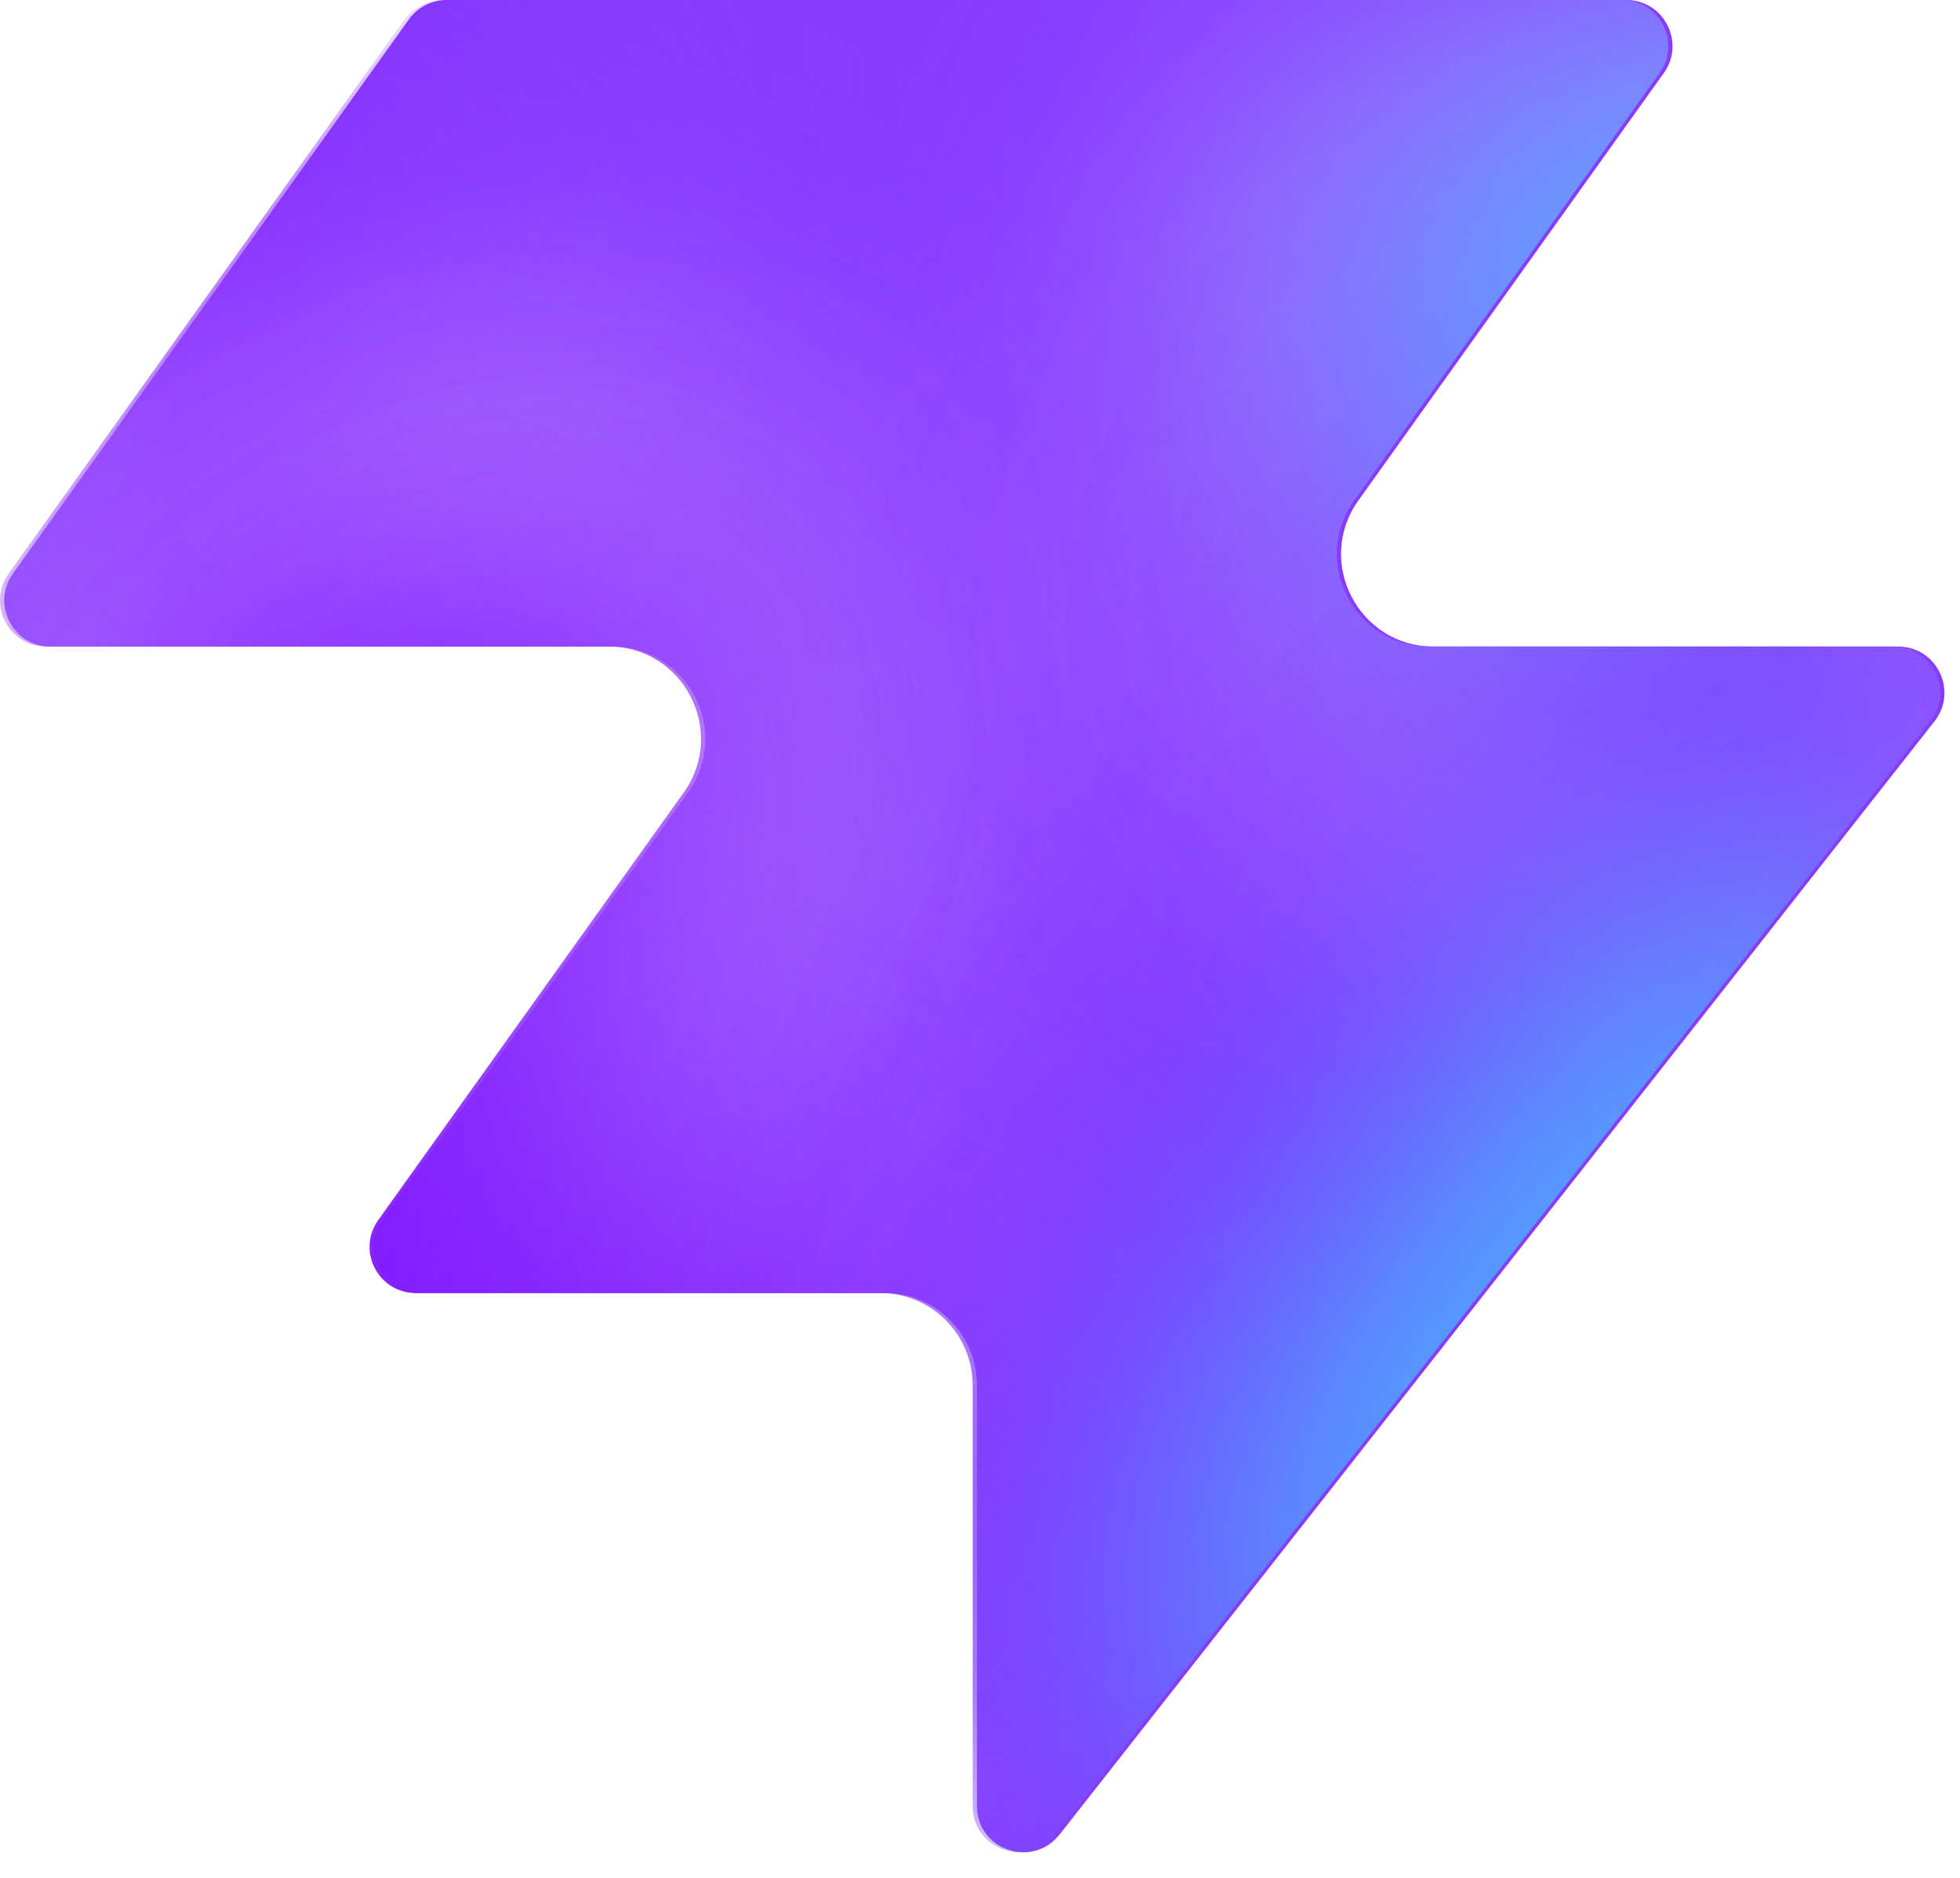
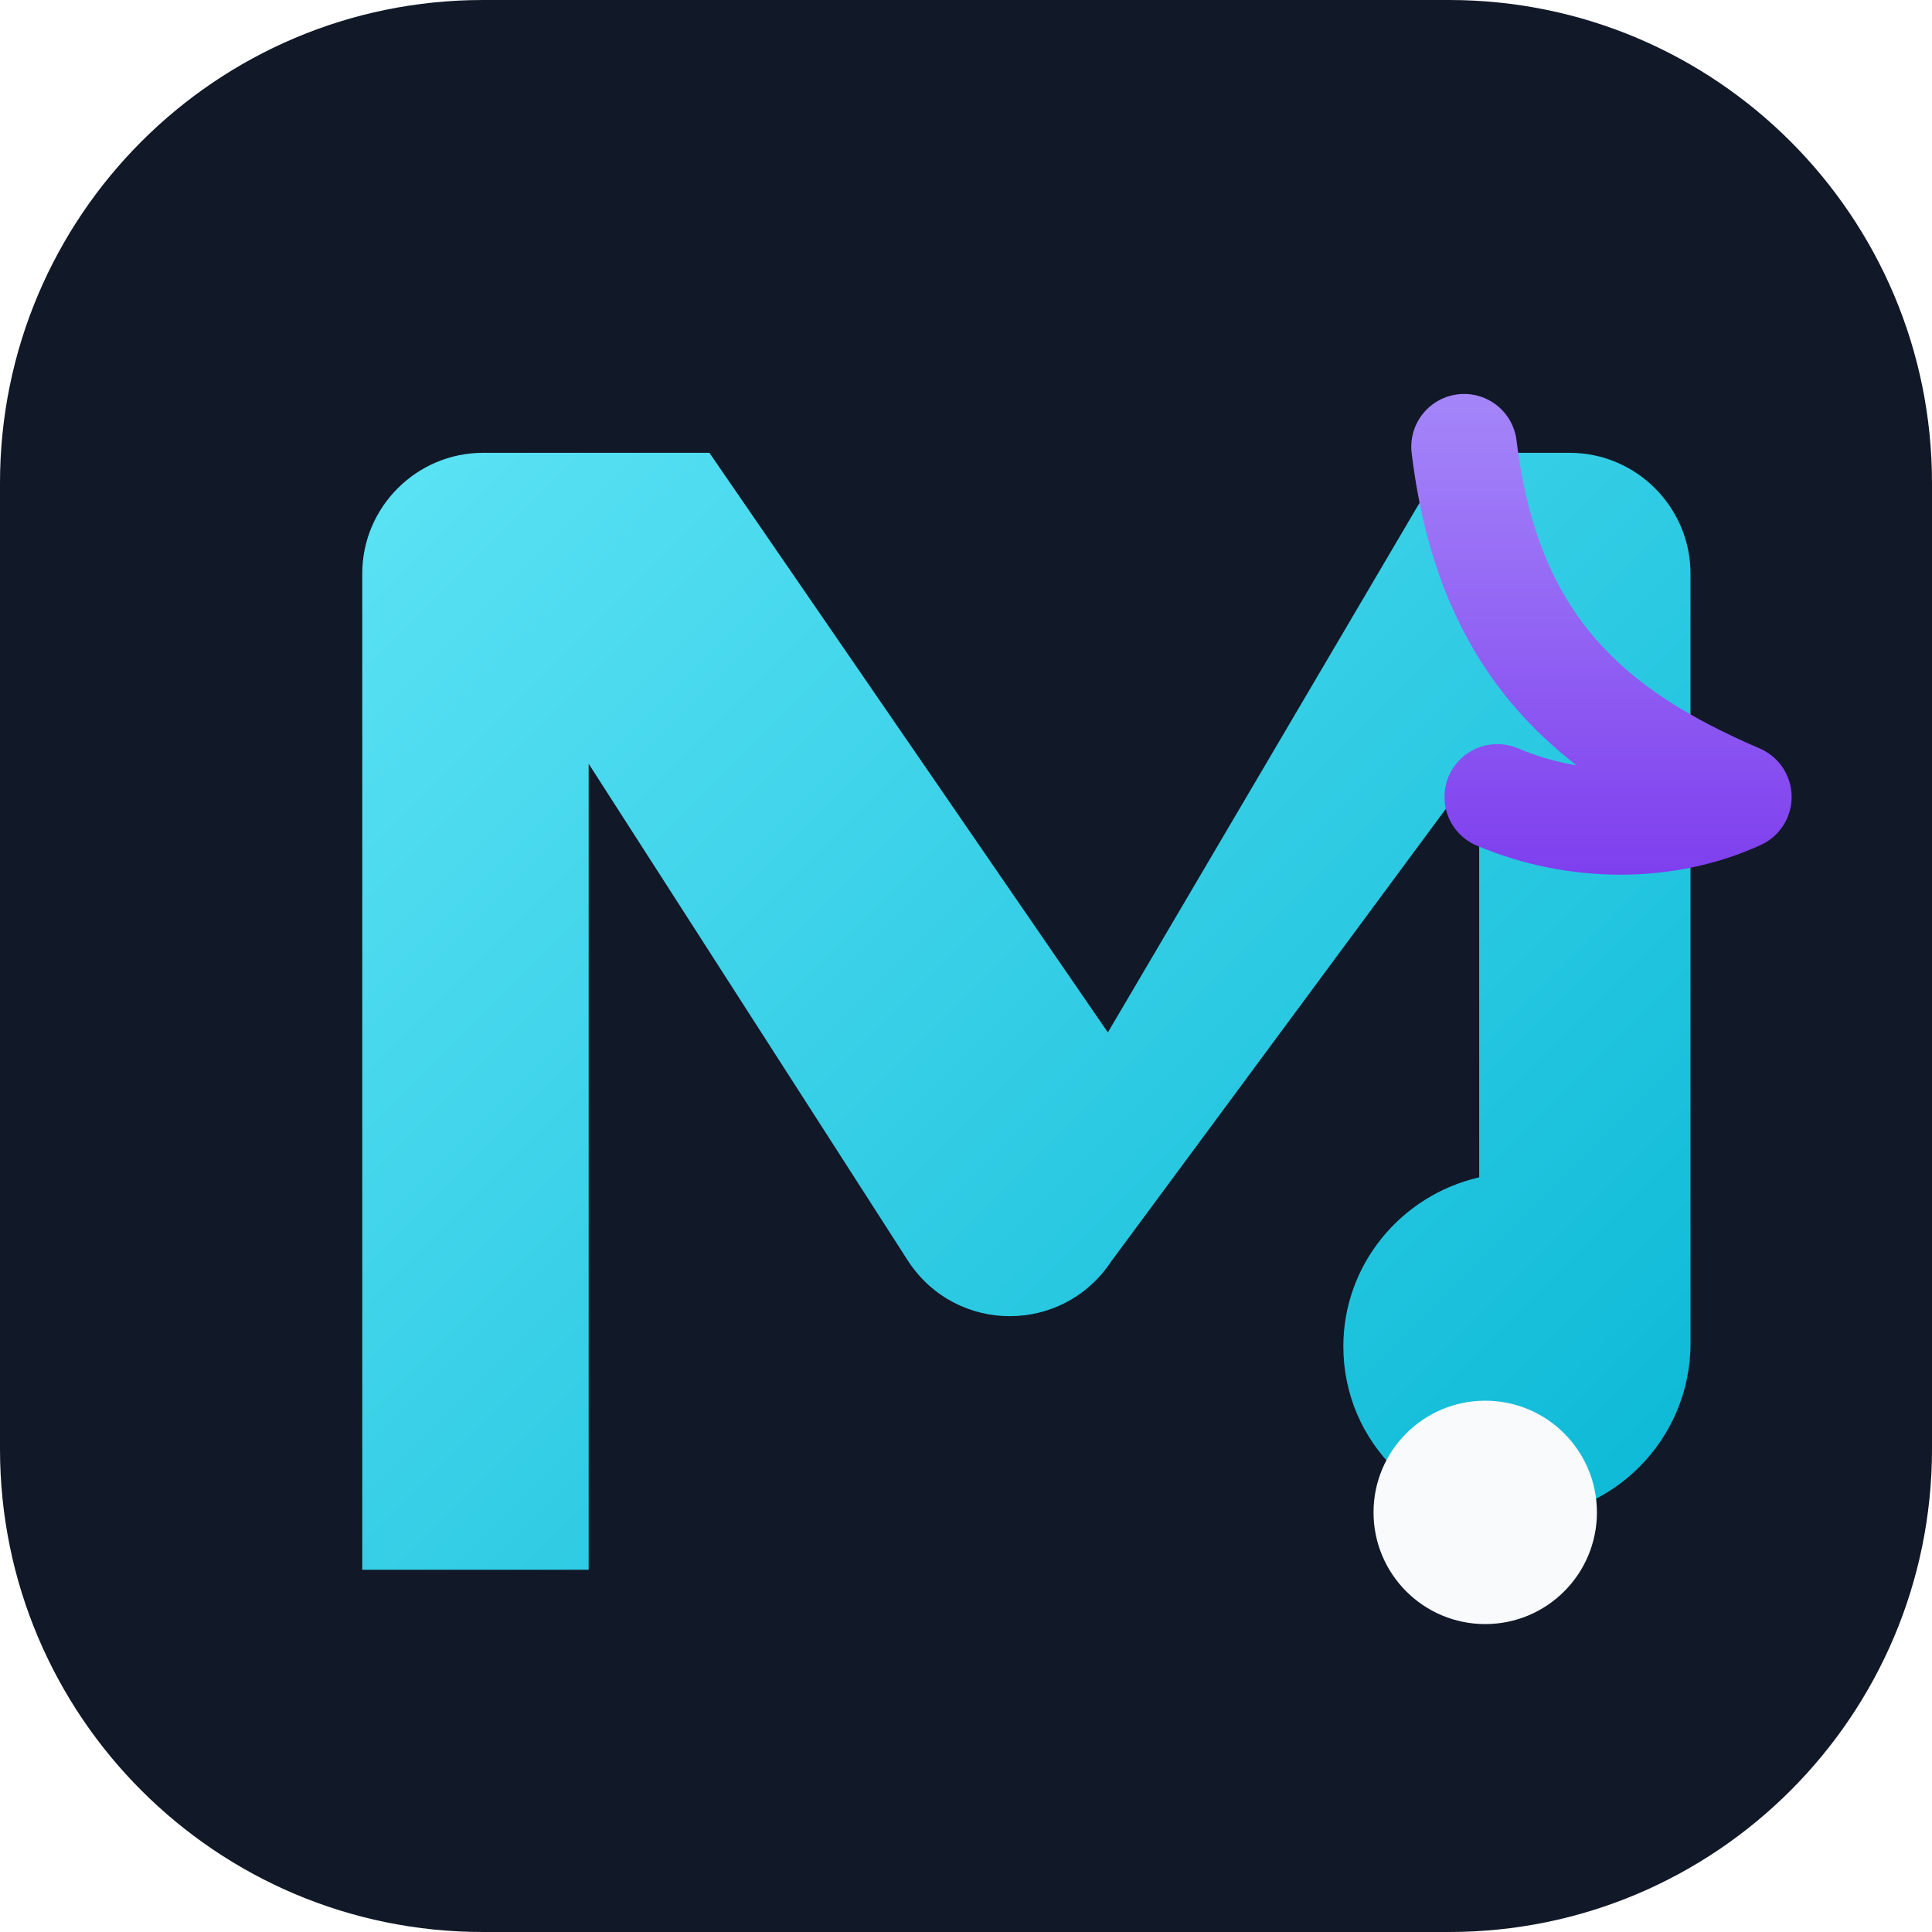
- <svg xmlns="http://www.w3.org/2000/svg" width="48" height="46" fill="none" viewBox="0 0 48 46">
-   <path fill="#863bff" d="M25.946 44.938c-.664.845-2.021.375-2.021-.698V33.937a2.26 2.26 0 0 0-2.262-2.262H10.287c-.92 0-1.456-1.04-.92-1.788l7.48-10.471c1.07-1.497 0-3.578-1.842-3.578H1.237c-.92 0-1.456-1.04-.92-1.788L10.013.474c.214-.297.556-.474.92-.474h28.894c.92 0 1.456 1.04.92 1.788l-7.48 10.471c-1.07 1.498 0 3.579 1.842 3.579h11.377c.943 0 1.473 1.088.89 1.83L25.947 44.94z" style="fill:#863bff;fill:color(display-p3 .525 .23 1);fill-opacity:1" />
-   <mask id="a" width="48" height="46" x="0" y="0" maskUnits="userSpaceOnUse" style="mask-type:alpha">
-     <path fill="#000" d="M25.842 44.938c-.664.844-2.021.375-2.021-.698V33.937a2.26 2.26 0 0 0-2.262-2.262H10.183c-.92 0-1.456-1.04-.92-1.788l7.48-10.471c1.07-1.498 0-3.579-1.842-3.579H1.133c-.92 0-1.456-1.04-.92-1.787L9.91.473c.214-.297.556-.474.92-.474h28.894c.92 0 1.456 1.04.92 1.788l-7.48 10.471c-1.07 1.498 0 3.578 1.842 3.578h11.377c.943 0 1.473 1.088.89 1.832L25.843 44.94z" style="fill:#000;fill-opacity:1" />
-   </mask>
-   <g mask="url(#a)">
-     <g filter="url(#b)">
-       <ellipse cx="5.508" cy="14.704" fill="#ede6ff" rx="5.508" ry="14.704" style="fill:#ede6ff;fill:color(display-p3 .927 .903 1);fill-opacity:1" transform="matrix(.00324 1 1 -.00324 -4.47 31.516)" />
-     </g>
-     <g filter="url(#c)">
-       <ellipse cx="10.399" cy="29.851" fill="#ede6ff" rx="10.399" ry="29.851" style="fill:#ede6ff;fill:color(display-p3 .927 .903 1);fill-opacity:1" transform="matrix(.00324 1 1 -.00324 -39.328 7.883)" />
-     </g>
-     <g filter="url(#d)">
-       <ellipse cx="5.508" cy="30.487" fill="#7e14ff" rx="5.508" ry="30.487" style="fill:#7e14ff;fill:color(display-p3 .492 .077 1);fill-opacity:1" transform="rotate(89.814 -25.913 -14.639)scale(1 -1)" />
-     </g>
-     <g filter="url(#e)">
-       <ellipse cx="5.508" cy="30.599" fill="#7e14ff" rx="5.508" ry="30.599" style="fill:#7e14ff;fill:color(display-p3 .492 .077 1);fill-opacity:1" transform="rotate(89.814 -32.644 -3.334)scale(1 -1)" />
-     </g>
-     <g filter="url(#f)">
-       <ellipse cx="5.508" cy="30.599" fill="#7e14ff" rx="5.508" ry="30.599" style="fill:#7e14ff;fill:color(display-p3 .492 .077 1);fill-opacity:1" transform="matrix(.00324 1 1 -.00324 -34.34 30.47)" />
-     </g>
-     <g filter="url(#g)">
-       <ellipse cx="14.072" cy="22.078" fill="#ede6ff" rx="14.072" ry="22.078" style="fill:#ede6ff;fill:color(display-p3 .927 .903 1);fill-opacity:1" transform="rotate(93.35 24.506 48.493)scale(-1 1)" />
-     </g>
-     <g filter="url(#h)">
-       <ellipse cx="3.47" cy="21.501" fill="#7e14ff" rx="3.47" ry="21.501" style="fill:#7e14ff;fill:color(display-p3 .492 .077 1);fill-opacity:1" transform="rotate(89.009 28.708 47.59)scale(-1 1)" />
-     </g>
-     <g filter="url(#i)">
-       <ellipse cx="3.47" cy="21.501" fill="#7e14ff" rx="3.47" ry="21.501" style="fill:#7e14ff;fill:color(display-p3 .492 .077 1);fill-opacity:1" transform="rotate(89.009 28.708 47.59)scale(-1 1)" />
-     </g>
-     <g filter="url(#j)">
-       <ellipse cx=".387" cy="8.972" fill="#7e14ff" rx="4.407" ry="29.108" style="fill:#7e14ff;fill:color(display-p3 .492 .077 1);fill-opacity:1" transform="rotate(39.51 .387 8.972)" />
-     </g>
-     <g filter="url(#k)">
-       <ellipse cx="47.523" cy="-6.092" fill="#7e14ff" rx="4.407" ry="29.108" style="fill:#7e14ff;fill:color(display-p3 .492 .077 1);fill-opacity:1" transform="rotate(37.892 47.523 -6.092)" />
-     </g>
-     <g filter="url(#l)">
-       <ellipse cx="41.412" cy="6.333" fill="#47bfff" rx="5.971" ry="9.665" style="fill:#47bfff;fill:color(display-p3 .28 .748 1);fill-opacity:1" transform="rotate(37.892 41.412 6.333)" />
-     </g>
-     <g filter="url(#m)">
-       <ellipse cx="-1.879" cy="38.332" fill="#7e14ff" rx="4.407" ry="29.108" style="fill:#7e14ff;fill:color(display-p3 .492 .077 1);fill-opacity:1" transform="rotate(37.892 -1.88 38.332)" />
-     </g>
-     <g filter="url(#n)">
-       <ellipse cx="-1.879" cy="38.332" fill="#7e14ff" rx="4.407" ry="29.108" style="fill:#7e14ff;fill:color(display-p3 .492 .077 1);fill-opacity:1" transform="rotate(37.892 -1.88 38.332)" />
-     </g>
-     <g filter="url(#o)">
-       <ellipse cx="35.651" cy="29.907" fill="#7e14ff" rx="4.407" ry="29.108" style="fill:#7e14ff;fill:color(display-p3 .492 .077 1);fill-opacity:1" transform="rotate(37.892 35.651 29.907)" />
-     </g>
-     <g filter="url(#p)">
-       <ellipse cx="38.418" cy="32.4" fill="#47bfff" rx="5.971" ry="15.297" style="fill:#47bfff;fill:color(display-p3 .28 .748 1);fill-opacity:1" transform="rotate(37.892 38.418 32.4)" />
-     </g>
-   </g>
+ <svg xmlns="http://www.w3.org/2000/svg" viewBox="0 0 64 64">
  <defs>
-     <filter id="b" width="60.045" height="41.654" x="-19.77" y="16.149" color-interpolation-filters="sRGB" filterUnits="userSpaceOnUse">
-       <feFlood flood-opacity="0" result="BackgroundImageFix" />
-       <feBlend in="SourceGraphic" in2="BackgroundImageFix" result="shape" />
-       <feGaussianBlur result="effect1_foregroundBlur_2002_17158" stdDeviation="7.659" />
-     </filter>
-     <filter id="c" width="90.34" height="51.437" x="-54.613" y="-7.533" color-interpolation-filters="sRGB" filterUnits="userSpaceOnUse">
-       <feFlood flood-opacity="0" result="BackgroundImageFix" />
-       <feBlend in="SourceGraphic" in2="BackgroundImageFix" result="shape" />
-       <feGaussianBlur result="effect1_foregroundBlur_2002_17158" stdDeviation="7.659" />
-     </filter>
-     <filter id="d" width="79.355" height="29.4" x="-49.64" y="2.03" color-interpolation-filters="sRGB" filterUnits="userSpaceOnUse">
-       <feFlood flood-opacity="0" result="BackgroundImageFix" />
-       <feBlend in="SourceGraphic" in2="BackgroundImageFix" result="shape" />
-       <feGaussianBlur result="effect1_foregroundBlur_2002_17158" stdDeviation="4.596" />
-     </filter>
-     <filter id="e" width="79.579" height="29.4" x="-45.045" y="20.029" color-interpolation-filters="sRGB" filterUnits="userSpaceOnUse">
-       <feFlood flood-opacity="0" result="BackgroundImageFix" />
-       <feBlend in="SourceGraphic" in2="BackgroundImageFix" result="shape" />
-       <feGaussianBlur result="effect1_foregroundBlur_2002_17158" stdDeviation="4.596" />
-     </filter>
-     <filter id="f" width="79.579" height="29.4" x="-43.513" y="21.178" color-interpolation-filters="sRGB" filterUnits="userSpaceOnUse">
-       <feFlood flood-opacity="0" result="BackgroundImageFix" />
-       <feBlend in="SourceGraphic" in2="BackgroundImageFix" result="shape" />
-       <feGaussianBlur result="effect1_foregroundBlur_2002_17158" stdDeviation="4.596" />
-     </filter>
-     <filter id="g" width="74.749" height="58.852" x="15.756" y="-17.901" color-interpolation-filters="sRGB" filterUnits="userSpaceOnUse">
-       <feFlood flood-opacity="0" result="BackgroundImageFix" />
-       <feBlend in="SourceGraphic" in2="BackgroundImageFix" result="shape" />
-       <feGaussianBlur result="effect1_foregroundBlur_2002_17158" stdDeviation="7.659" />
-     </filter>
-     <filter id="h" width="61.377" height="25.362" x="23.548" y="2.284" color-interpolation-filters="sRGB" filterUnits="userSpaceOnUse">
-       <feFlood flood-opacity="0" result="BackgroundImageFix" />
-       <feBlend in="SourceGraphic" in2="BackgroundImageFix" result="shape" />
-       <feGaussianBlur result="effect1_foregroundBlur_2002_17158" stdDeviation="4.596" />
-     </filter>
-     <filter id="i" width="61.377" height="25.362" x="23.548" y="2.284" color-interpolation-filters="sRGB" filterUnits="userSpaceOnUse">
-       <feFlood flood-opacity="0" result="BackgroundImageFix" />
-       <feBlend in="SourceGraphic" in2="BackgroundImageFix" result="shape" />
-       <feGaussianBlur result="effect1_foregroundBlur_2002_17158" stdDeviation="4.596" />
-     </filter>
-     <filter id="j" width="56.045" height="63.649" x="-27.636" y="-22.853" color-interpolation-filters="sRGB" filterUnits="userSpaceOnUse">
-       <feFlood flood-opacity="0" result="BackgroundImageFix" />
-       <feBlend in="SourceGraphic" in2="BackgroundImageFix" result="shape" />
-       <feGaussianBlur result="effect1_foregroundBlur_2002_17158" stdDeviation="4.596" />
-     </filter>
-     <filter id="k" width="54.814" height="64.646" x="20.116" y="-38.415" color-interpolation-filters="sRGB" filterUnits="userSpaceOnUse">
-       <feFlood flood-opacity="0" result="BackgroundImageFix" />
-       <feBlend in="SourceGraphic" in2="BackgroundImageFix" result="shape" />
-       <feGaussianBlur result="effect1_foregroundBlur_2002_17158" stdDeviation="4.596" />
-     </filter>
-     <filter id="l" width="33.541" height="35.313" x="24.641" y="-11.323" color-interpolation-filters="sRGB" filterUnits="userSpaceOnUse">
-       <feFlood flood-opacity="0" result="BackgroundImageFix" />
-       <feBlend in="SourceGraphic" in2="BackgroundImageFix" result="shape" />
-       <feGaussianBlur result="effect1_foregroundBlur_2002_17158" stdDeviation="4.596" />
-     </filter>
-     <filter id="m" width="54.814" height="64.646" x="-29.286" y="6.009" color-interpolation-filters="sRGB" filterUnits="userSpaceOnUse">
-       <feFlood flood-opacity="0" result="BackgroundImageFix" />
-       <feBlend in="SourceGraphic" in2="BackgroundImageFix" result="shape" />
-       <feGaussianBlur result="effect1_foregroundBlur_2002_17158" stdDeviation="4.596" />
-     </filter>
-     <filter id="n" width="54.814" height="64.646" x="-29.286" y="6.009" color-interpolation-filters="sRGB" filterUnits="userSpaceOnUse">
-       <feFlood flood-opacity="0" result="BackgroundImageFix" />
-       <feBlend in="SourceGraphic" in2="BackgroundImageFix" result="shape" />
-       <feGaussianBlur result="effect1_foregroundBlur_2002_17158" stdDeviation="4.596" />
-     </filter>
-     <filter id="o" width="54.814" height="64.646" x="8.244" y="-2.416" color-interpolation-filters="sRGB" filterUnits="userSpaceOnUse">
-       <feFlood flood-opacity="0" result="BackgroundImageFix" />
-       <feBlend in="SourceGraphic" in2="BackgroundImageFix" result="shape" />
-       <feGaussianBlur result="effect1_foregroundBlur_2002_17158" stdDeviation="4.596" />
-     </filter>
-     <filter id="p" width="39.409" height="43.623" x="18.713" y="10.588" color-interpolation-filters="sRGB" filterUnits="userSpaceOnUse">
-       <feFlood flood-opacity="0" result="BackgroundImageFix" />
-       <feBlend in="SourceGraphic" in2="BackgroundImageFix" result="shape" />
-       <feGaussianBlur result="effect1_foregroundBlur_2002_17158" stdDeviation="4.596" />
-     </filter>
+     <linearGradient id="musie-primary" x1="8" y1="8" x2="56" y2="56" gradientUnits="userSpaceOnUse">
+       <stop stop-color="#67e8f9" />
+       <stop offset="1" stop-color="#06b6d4" />
+     </linearGradient>
+     <linearGradient id="musie-secondary" x1="52" y1="12" x2="52" y2="30" gradientUnits="userSpaceOnUse">
+       <stop stop-color="#a78bfa" />
+       <stop offset="1" stop-color="#7c3aed" />
+     </linearGradient>
  </defs>
+   <rect width="64" height="64" rx="16" fill="#111827" />
+   <path d="M12 52V19c0-2.2 1.8-4 4-4h7.5l13.2 19.2L48 15h4c2.2 0 4 1.8 4 4v25.5c0 3.2-2.6 5.8-5.8 5.8-3.1 0-5.7-2.5-5.7-5.7 0-2.7 1.9-5 4.5-5.6V25.3L36.8 41.8c-1.6 2.4-5.1 2.4-6.7 0L19.5 25.3V52H12Z" fill="url(#musie-primary)" />
+   <path d="M48.5 14.8c.8 6.6 4.2 9.5 9.1 11.6-2.4 1.1-5.4 1.1-8 0" fill="none" stroke="url(#musie-secondary)" stroke-linecap="round" stroke-linejoin="round" stroke-width="3.5" />
+   <circle cx="49.2" cy="50.1" r="3.7" fill="#f8fafc" />
</svg>
